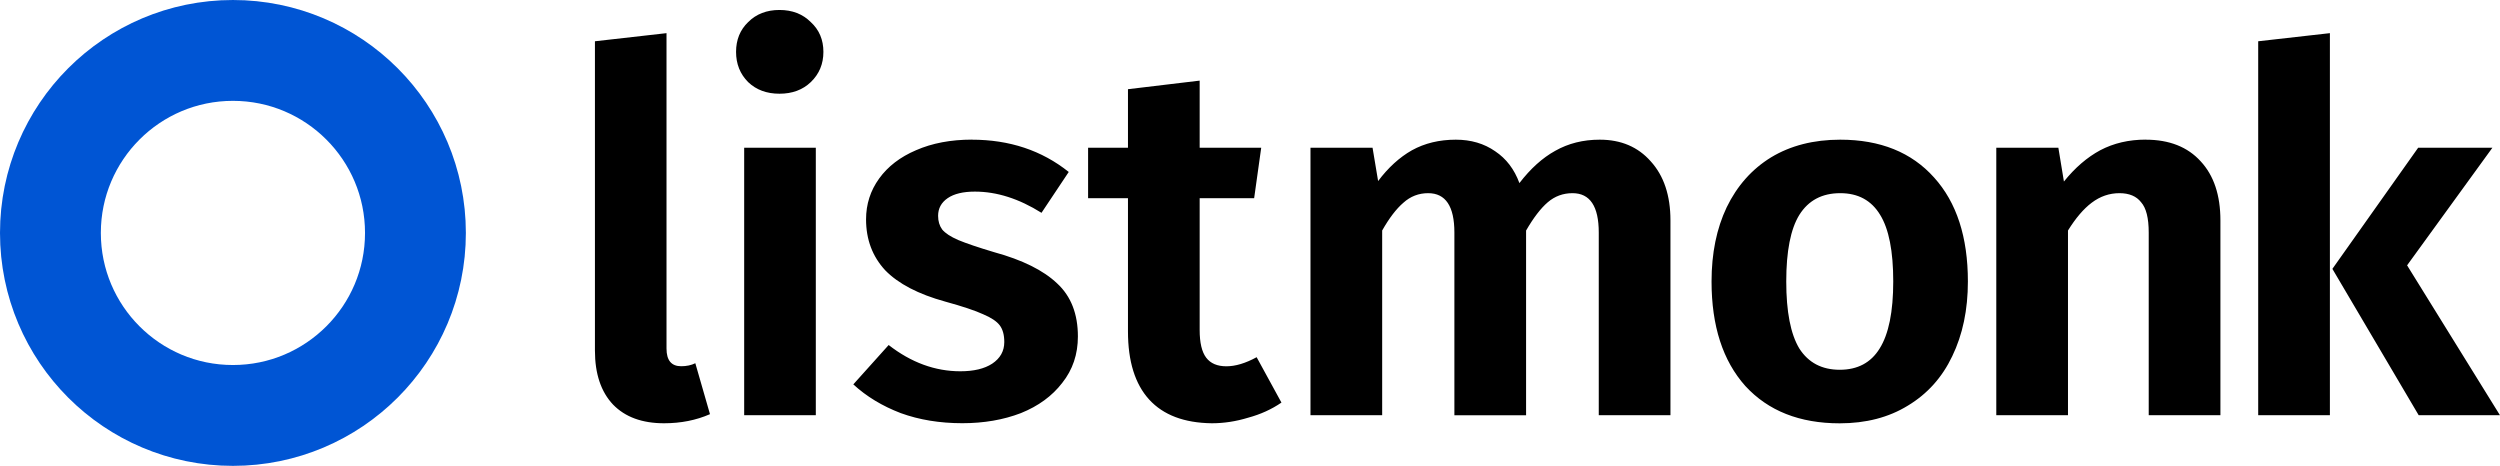
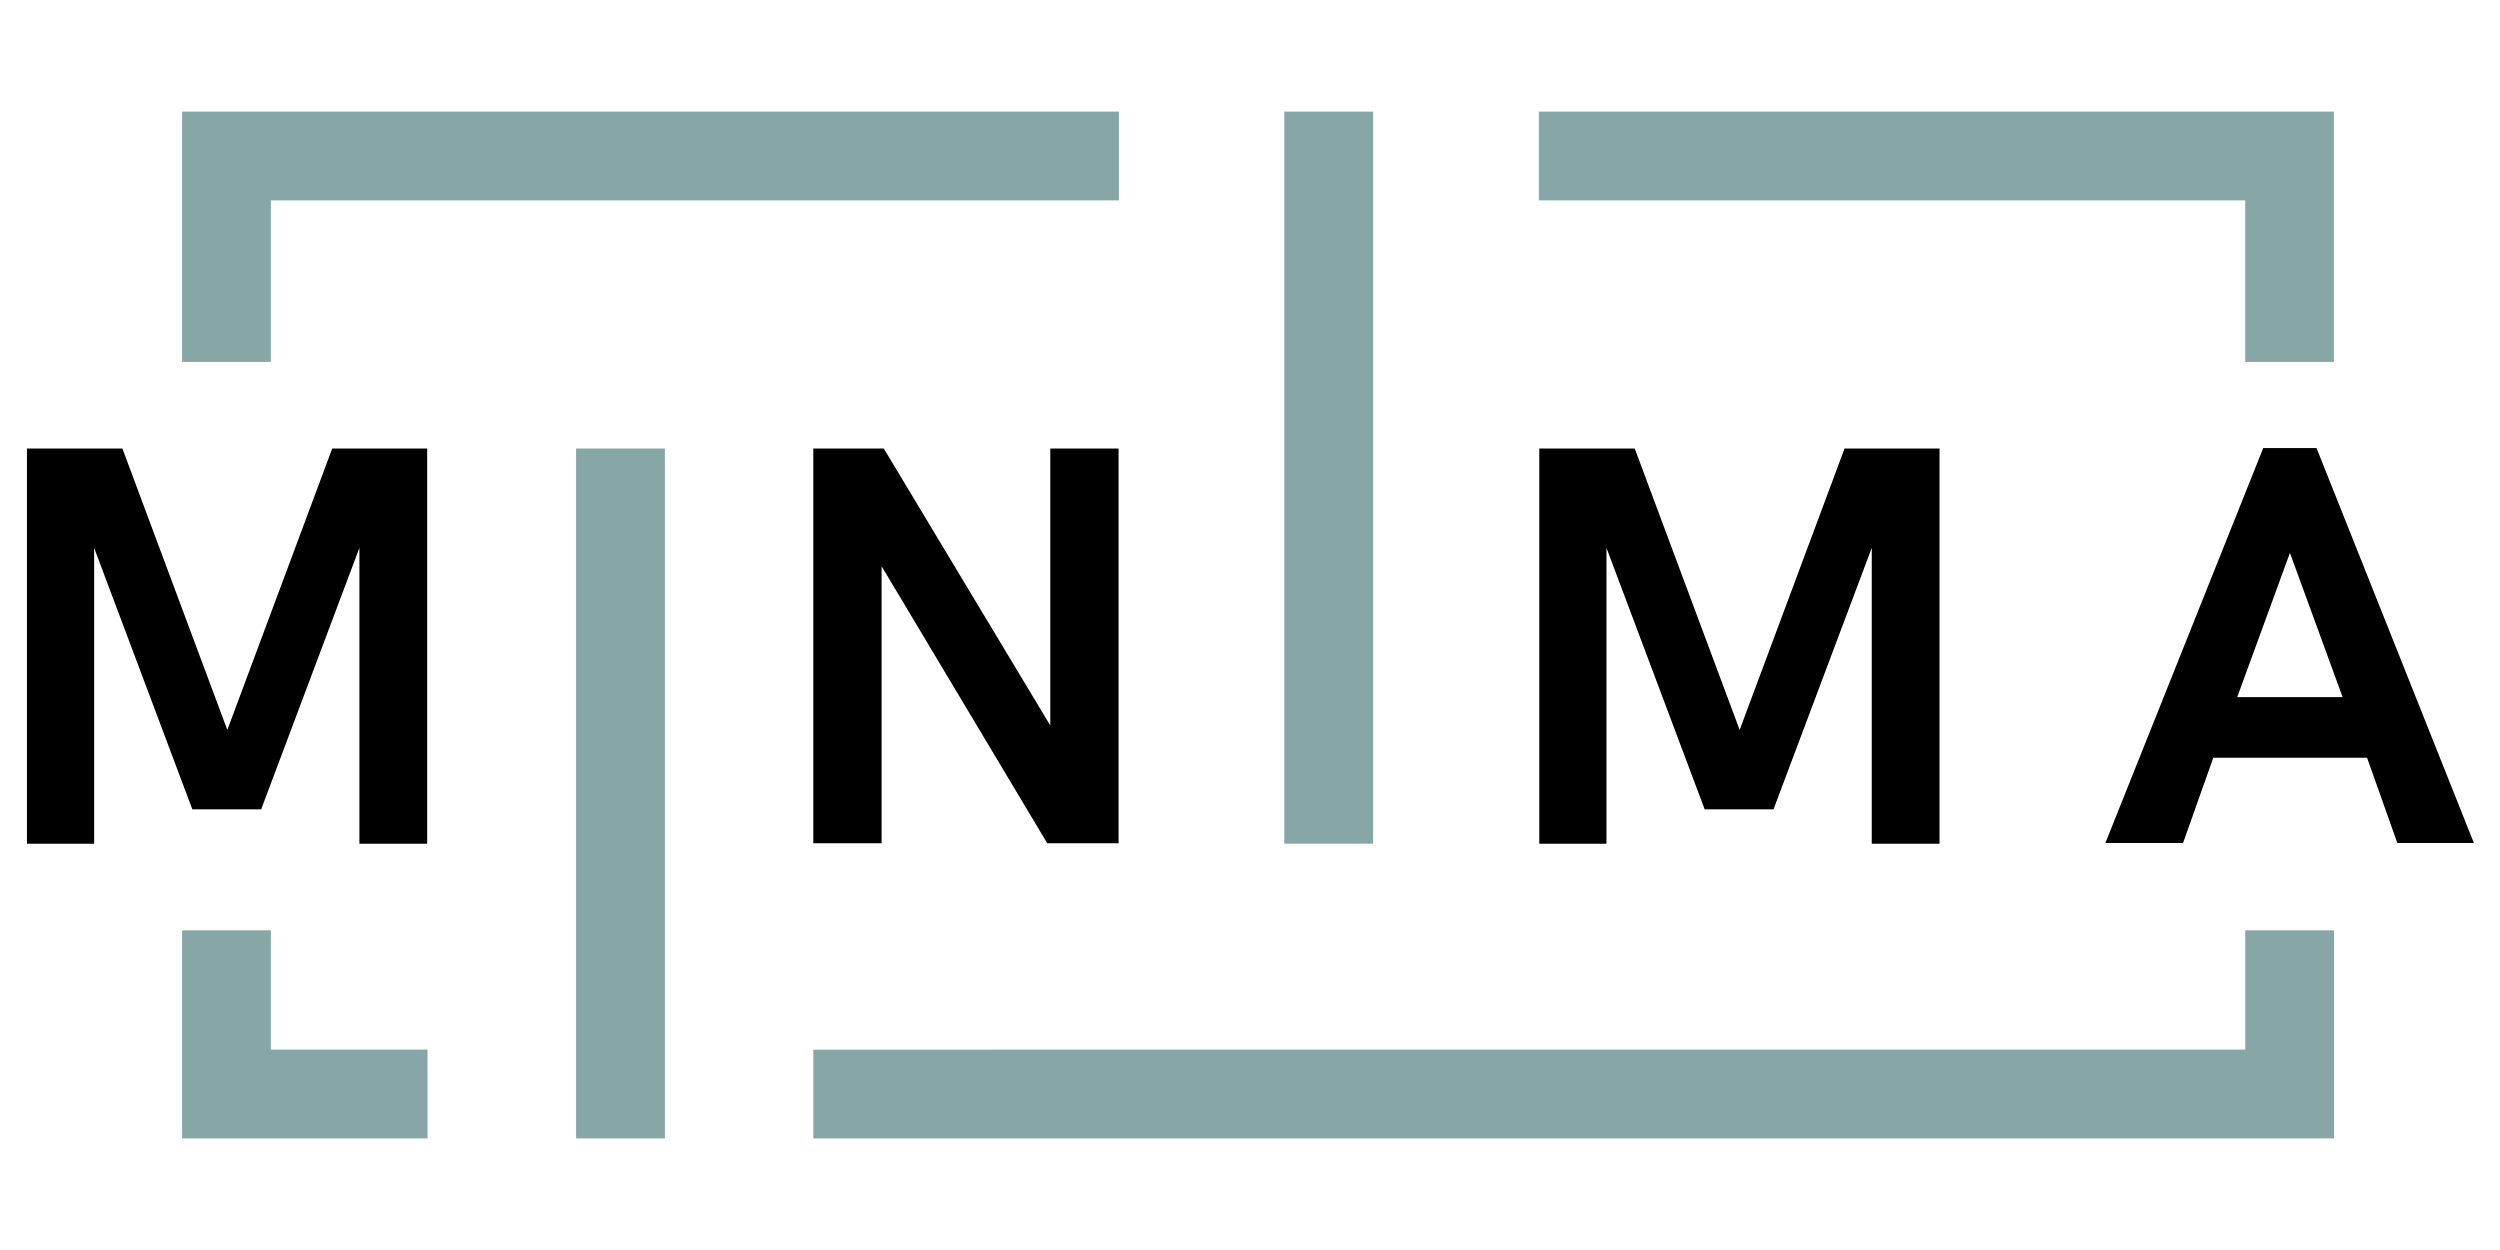
- <svg xmlns="http://www.w3.org/2000/svg" width="163.03" height="30.38" viewBox="0 0 43.135 8.038">
-   <circle cx="4.019" cy="4.019" r="3.149" fill="none" stroke="#0055d4" stroke-width="1.74" />
-   <path d="M11.457 7.303q-.566 0-.879-.322-.313-.331-.313-.932V.712L11.5.572v5.442q0 .305.253.305.139 0 .244-.052l.253.879q-.357.157-.792.157zm2.619-4.754v4.615H12.84V2.549zM13.449.172q.331 0 .54.209.218.2.218.514 0 .313-.218.522-.209.2-.54.2-.331 0-.54-.2-.209-.209-.209-.522 0-.313.209-.514.209-.209.54-.209zm3.319 2.238q.975 0 1.672.557l-.47.705q-.583-.366-1.149-.366-.305 0-.47.113-.165.113-.165.305 0 .139.07.235.078.096.279.183.209.087.618.209.731.2 1.088.54.357.331.357.914 0 .462-.27.801-.261.34-.714.522-.453.174-1.01.174-.583 0-1.062-.174-.479-.183-.819-.496l.61-.679q.583.453 1.237.453.348 0 .549-.131.209-.139.209-.374 0-.183-.078-.287-.078-.104-.287-.192-.209-.096-.653-.218-.697-.192-1.036-.54-.331-.357-.331-.879 0-.392.226-.705.226-.313.636-.488.418-.183.967-.183zm5.342 4.536q-.253.174-.575.261-.313.096-.627.096-.714-.009-1.08-.409-.366-.401-.366-1.176V3.42h-.688v-.871h.688v-1.01l1.237-.148v1.158h1.062l-.122.871h-.94v2.273q0 .331.113.479.113.148.348.148.235 0 .522-.157zm5.493-4.536q.549 0 .879.374.34.374.34 1.019v3.361h-1.237V4.012q0-.679-.453-.679-.244 0-.427.157-.183.157-.374.488v3.187h-1.237V4.012q0-.679-.453-.679-.244 0-.427.165-.183.157-.366.479v3.187h-1.237V2.549h1.071l.096.575q.261-.348.583-.531.331-.183.758-.183.392 0 .679.2.287.192.418.549.287-.374.618-.557.34-.192.766-.192zm4.148 0q1.036 0 1.62.653.583.644.583 1.794 0 .731-.27 1.289-.261.549-.766.853-.496.305-1.176.305-1.036 0-1.628-.644-.583-.653-.583-1.803 0-.731.261-1.28.27-.557.766-.862.505-.305 1.193-.305zm0 .923q-.47 0-.705.374-.226.366-.226 1.149 0 .784.226 1.158.235.366.697.366.462 0 .688-.366.235-.374.235-1.158 0-.784-.226-1.149-.226-.374-.688-.374zm5.271-.923q.61 0 .949.374.34.366.34 1.019v3.361h-1.237V4.012q0-.374-.131-.522-.122-.157-.374-.157-.261 0-.479.165-.209.157-.409.479v3.187h-1.237V2.549h1.071l.096.583q.287-.357.627-.54.348-.183.784-.183zM40.2.572v6.592h-1.237V.712zm2.804 1.977l-1.472 2.029 1.602 2.586h-1.402l-1.489-2.525 1.48-2.09z" />
+ <svg xmlns="http://www.w3.org/2000/svg" width="4000" zoomAndPan="magnify" viewBox="0 0 3000 1500" height="2000" preserveAspectRatio="xMidYMid meet" version="1.2">
+   <defs>
+     <clipPath id="297e76153d">
+       <path d="M 1.02 405.262 L 484 405.262 L 484 880 L 1.02 880 Z M 1.02 405.262 " />
+     </clipPath>
+     <clipPath id="da79285ca5">
+       <path d="M 1.02 879.465 L 82.953 879.465 L 82.953 524.473 L 200.809 838.184 L 283.402 838.184 L 401.293 524.473 L 401.293 879.465 L 483.227 879.465 L 483.227 405.262 L 368.645 405.262 L 242.785 742.918 L 116.891 405.262 L 2.34 405.262 L 2.34 879.465 Z M 1.02 879.465 " />
+     </clipPath>
+     <clipPath id="d9e7a0c968">
+       <path d="M 0.02 0.262 L 482 0.262 L 482 474.559 L 0.02 474.559 Z M 0.02 0.262 " />
+     </clipPath>
+     <clipPath id="4b13695525">
+       <path d="M 0.02 474.465 L 81.953 474.465 L 81.953 119.473 L 199.809 433.184 L 282.402 433.184 L 400.293 119.473 L 400.293 474.465 L 482.227 474.465 L 482.227 0.262 L 367.645 0.262 L 241.785 337.918 L 115.891 0.262 L 1.34 0.262 L 1.34 474.465 Z M 0.02 474.465 " />
+     </clipPath>
+     <clipPath id="8447152b4e">
+       <rect x="0" width="483" y="0" height="475" />
+     </clipPath>
+     <clipPath id="3426854e2c">
+       <path d="M 188.504 983.379 L 295.047 983.379 L 295.047 1126.5 L 188.504 1126.5 Z M 188.504 1126.5 L 483.242 1126.5 L 483.242 1233.078 L 188.504 1233.078 Z M 188.504 1126.5 " />
+     </clipPath>
+     <clipPath id="a00d3498fb">
+       <path d="M 0.504 0.379 L 107.047 0.379 L 107.047 143.5 L 0.504 143.5 Z M 0.504 143.5 L 295.242 143.5 L 295.242 250.078 L 0.504 250.078 Z M 0.504 143.5 " />
+     </clipPath>
+     <clipPath id="ecfcc4ae38">
+       <rect x="0" width="296" y="0" height="251" />
+     </clipPath>
+     <clipPath id="20d3a3fade">
+       <path d="M 661.328 405.258 L 767.871 405.258 L 767.871 1233.059 L 661.328 1233.059 Z M 661.328 405.258 " />
+     </clipPath>
+     <clipPath id="5c969aecba">
+       <path d="M 0.328 0.258 L 106.871 0.258 L 106.871 828.059 L 0.328 828.059 Z M 0.328 0.258 " />
+     </clipPath>
+     <clipPath id="e6879760bc">
+       <rect x="0" width="107" y="0" height="829" />
+     </clipPath>
+     <clipPath id="264b769dc4">
+       <path d="M 188.5 0.934 L 1312.848 0.934 L 1312.848 107.477 L 188.5 107.477 Z M 188.5 107.477 L 295.043 107.477 L 295.043 301.348 L 188.5 301.348 Z M 188.5 107.477 " />
+     </clipPath>
+     <clipPath id="de1f6eed51">
+       <path d="M 0.5 0.934 L 1124.848 0.934 L 1124.848 107.477 L 0.5 107.477 Z M 0.5 107.477 L 107.043 107.477 L 107.043 301.348 L 0.5 301.348 Z M 0.5 107.477 " />
+     </clipPath>
+     <clipPath id="858e915019">
+       <rect x="0" width="1125" y="0" height="302" />
+     </clipPath>
+     <clipPath id="d117fd9eaf">
+       <path d="M 945.98 405.262 L 1312.281 405.262 L 1312.281 880 L 945.98 880 Z M 945.98 405.262 " />
+     </clipPath>
+     <clipPath id="2fca4d2824">
+       <path d="M 945.98 879.465 L 1027.914 879.465 L 1027.914 546.473 L 1227.039 879.465 L 1312.281 879.465 L 1312.281 405.262 L 1230.348 405.262 L 1230.348 737.594 L 1030.559 405.262 L 945.98 405.262 Z M 945.98 879.465 " />
+     </clipPath>
+     <clipPath id="9e4738c5e2">
+       <path d="M 0.98 0.262 L 367.281 0.262 L 367.281 474 L 0.98 474 Z M 0.98 0.262 " />
+     </clipPath>
+     <clipPath id="b6812c9558">
+       <path d="M 0.98 474.465 L 82.914 474.465 L 82.914 141.473 L 282.039 474.465 L 367.281 474.465 L 367.281 0.262 L 285.348 0.262 L 285.348 332.594 L 85.559 0.262 L 0.98 0.262 Z M 0.98 474.465 " />
+     </clipPath>
+     <clipPath id="f274fb78c0">
+       <rect x="0" width="368" y="0" height="475" />
+     </clipPath>
+     <clipPath id="a582c9f6bc">
+       <path d="M 1511.16 0.93 L 1617.703 0.93 L 1617.703 879.441 L 1511.16 879.441 Z M 1511.16 0.93 " />
+     </clipPath>
+     <clipPath id="4f30bbc680">
+       <path d="M 0.16 0.93 L 106.703 0.93 L 106.703 879.441 L 0.16 879.441 Z M 0.16 0.93 " />
+     </clipPath>
+     <clipPath id="f7f49f9585">
+       <rect x="0" width="107" y="0" height="880" />
+     </clipPath>
+     <clipPath id="91c509cac3">
+       <path d="M 1815.828 405.262 L 2299 405.262 L 2299 880 L 1815.828 880 Z M 1815.828 405.262 " />
+     </clipPath>
+     <clipPath id="f18258bd11">
+       <path d="M 1815.828 879.465 L 1897.766 879.465 L 1897.766 524.473 L 2015.617 838.184 L 2098.215 838.184 L 2216.102 524.473 L 2216.102 879.465 L 2298.035 879.465 L 2298.035 405.262 L 2183.453 405.262 L 2057.594 742.918 L 1931.699 405.262 L 1817.152 405.262 L 1817.152 879.465 Z M 1815.828 879.465 " />
+     </clipPath>
+     <clipPath id="b244f65e03">
+       <path d="M 0.828 0.262 L 483 0.262 L 483 474.559 L 0.828 474.559 Z M 0.828 0.262 " />
+     </clipPath>
+     <clipPath id="f05f9e1ab3">
+       <path d="M 0.828 474.465 L 82.766 474.465 L 82.766 119.473 L 200.617 433.184 L 283.215 433.184 L 401.102 119.473 L 401.102 474.465 L 483.035 474.465 L 483.035 0.262 L 368.453 0.262 L 242.594 337.918 L 116.699 0.262 L 2.152 0.262 L 2.152 474.465 Z M 0.828 474.465 " />
+     </clipPath>
+     <clipPath id="5ac7b4fbee">
+       <rect x="0" width="484" y="0" height="475" />
+     </clipPath>
+     <clipPath id="840e2c2fa9">
+       <path d="M 946.008 983.379 L 2770.914 983.379 L 2770.914 1233.32 L 946.008 1233.32 Z M 946.008 983.379 " />
+     </clipPath>
+     <clipPath id="13a165b24b">
+       <path d="M 2770.867 983.379 L 2770.867 1233.078 L 946.008 1233.078 L 946.008 1126.57 L 2664.324 1126.5 L 2664.324 983.379 Z M 2770.867 983.379 " />
+     </clipPath>
+     <clipPath id="35fd7e01b4">
+       <path d="M 0.008 0.379 L 1824.914 0.379 L 1824.914 250.078 L 0.008 250.078 Z M 0.008 0.379 " />
+     </clipPath>
+     <clipPath id="f159dd935a">
+       <path d="M 1824.867 0.379 L 1824.867 250.078 L 0.008 250.078 L 0.008 143.57 L 1718.324 143.5 L 1718.324 0.379 Z M 1824.867 0.379 " />
+     </clipPath>
+     <clipPath id="5ae768dfd9">
+       <rect x="0" width="1825" y="0" height="251" />
+     </clipPath>
+     <clipPath id="ca7cf537ff">
+       <path d="M 1816.625 0.934 L 2770.875 0.934 L 2770.875 107.477 L 1816.625 107.477 Z M 2664.227 107.477 L 2770.875 107.477 L 2770.875 301.348 L 2664.227 301.348 Z M 2664.227 107.477 " />
+     </clipPath>
+     <clipPath id="bd18acf0e9">
+       <path d="M 0.625 0.934 L 954.875 0.934 L 954.875 107.477 L 0.625 107.477 Z M 848.227 107.477 L 954.875 107.477 L 954.875 301.348 L 848.227 301.348 Z M 848.227 107.477 " />
+     </clipPath>
+     <clipPath id="1dfb0dff0d">
+       <rect x="0" width="955" y="0" height="302" />
+     </clipPath>
+     <clipPath id="56c6f2a870">
+       <path d="M 2496.121 404.641 L 2939 404.641 L 2939 880 L 2496.121 880 Z M 2496.121 404.641 " />
+     </clipPath>
+     <clipPath id="b03eabf7e4">
+       <path d="M 2654.633 703.59 L 2717.91 530.465 L 2781.152 703.59 Z M 2771.578 459.215 L 2749.824 404.641 L 2685.887 404.641 L 2496.121 879.434 L 2589.367 879.434 L 2625.949 776.266 L 2810.457 776.266 L 2847.109 879.434 L 2939 879.434 Z M 2771.578 459.215 " />
+     </clipPath>
+     <clipPath id="cfcc838fa5">
+       <path d="M 0.121 0.641 L 443 0.641 L 443 475 L 0.121 475 Z M 0.121 0.641 " />
+     </clipPath>
+     <clipPath id="05ac8ab784">
+       <path d="M 158.633 299.59 L 221.91 126.465 L 285.152 299.59 Z M 275.578 55.215 L 253.824 0.641 L 189.887 0.641 L 0.121 475.434 L 93.367 475.434 L 129.949 372.266 L 314.457 372.266 L 351.109 475.434 L 443 475.434 Z M 275.578 55.215 " />
+     </clipPath>
+     <clipPath id="f7d81b94c4">
+       <rect x="0" width="443" y="0" height="476" />
+     </clipPath>
+     <clipPath id="e023843391">
+       <rect x="0" width="2940" y="0" height="1234" />
+     </clipPath>
+   </defs>
+   <g id="443eb718aa">
+     <g transform="matrix(1,0,0,1,30,133)">
+       <g clip-path="url(#e023843391)">
+         <g clip-rule="nonzero" clip-path="url(#297e76153d)">
+           <g clip-rule="nonzero" clip-path="url(#da79285ca5)">
+             <g transform="matrix(1,0,0,1,1,405)">
+               <g id="abb63a8638" clip-path="url(#8447152b4e)">
+                 <g clip-rule="nonzero" clip-path="url(#d9e7a0c968)">
+                   <g clip-rule="nonzero" clip-path="url(#4b13695525)">
+                     <path style=" stroke:none;fill-rule:nonzero;fill:#000000;fill-opacity:1;" d="M 0.02 0.262 L 481.621 0.262 L 481.621 474.457 L 0.02 474.457 Z M 0.02 0.262 " />
+                   </g>
+                 </g>
+               </g>
+             </g>
+           </g>
+         </g>
+         <g clip-rule="nonzero" clip-path="url(#3426854e2c)">
+           <g transform="matrix(1,0,0,1,188,983)">
+             <g id="85f3eb6beb" clip-path="url(#ecfcc4ae38)">
+               <g clip-rule="nonzero" clip-path="url(#a00d3498fb)">
+                 <path style=" stroke:none;fill-rule:nonzero;fill:#86a7a5;fill-opacity:1;" d="M 0.504 0.379 L 295.062 0.379 L 295.062 250.07 L 0.504 250.07 Z M 0.504 0.379 " />
+               </g>
+             </g>
+           </g>
+         </g>
+         <g clip-rule="nonzero" clip-path="url(#20d3a3fade)">
+           <g transform="matrix(1,0,0,1,661,405)">
+             <g id="8d6a3061f0" clip-path="url(#e6879760bc)">
+               <g clip-rule="nonzero" clip-path="url(#5c969aecba)">
+                 <path style=" stroke:none;fill-rule:nonzero;fill:#86a7a5;fill-opacity:1;" d="M 0.328 0.258 L 106.887 0.258 L 106.887 828.148 L 0.328 828.148 Z M 0.328 0.258 " />
+               </g>
+             </g>
+           </g>
+         </g>
+         <g clip-rule="nonzero" clip-path="url(#264b769dc4)">
+           <g transform="matrix(1,0,0,1,188,0.000000000000113687)">
+             <g id="ef90e2c1fb" clip-path="url(#858e915019)">
+               <g clip-rule="nonzero" clip-path="url(#de1f6eed51)">
+                 <path style=" stroke:none;fill-rule:nonzero;fill:#86a7a5;fill-opacity:1;" d="M 0.5 0.934 L 1124.715 0.934 L 1124.715 301.352 L 0.5 301.352 Z M 0.5 0.934 " />
+               </g>
+             </g>
+           </g>
+         </g>
+         <g clip-rule="nonzero" clip-path="url(#d117fd9eaf)">
+           <g clip-rule="nonzero" clip-path="url(#2fca4d2824)">
+             <g transform="matrix(1,0,0,1,945,405)">
+               <g id="004241c3b2" clip-path="url(#f274fb78c0)">
+                 <g clip-rule="nonzero" clip-path="url(#9e4738c5e2)">
+                   <g clip-rule="nonzero" clip-path="url(#b6812c9558)">
+                     <path style=" stroke:none;fill-rule:nonzero;fill:#000000;fill-opacity:1;" d="M 0.98 0.262 L 367.281 0.262 L 367.281 473.879 L 0.98 473.879 Z M 0.98 0.262 " />
+                   </g>
+                 </g>
+               </g>
+             </g>
+           </g>
+         </g>
+         <g clip-rule="nonzero" clip-path="url(#a582c9f6bc)">
+           <g transform="matrix(1,0,0,1,1511,0.000000000000113687)">
+             <g id="9213c1ad41" clip-path="url(#f7f49f9585)">
+               <g clip-rule="nonzero" clip-path="url(#4f30bbc680)">
+                 <path style=" stroke:none;fill-rule:nonzero;fill:#86a7a5;fill-opacity:1;" d="M 0.16 0.93 L 106.719 0.93 L 106.719 879.629 L 0.16 879.629 Z M 0.16 0.93 " />
+               </g>
+             </g>
+           </g>
+         </g>
+         <g clip-rule="nonzero" clip-path="url(#91c509cac3)">
+           <g clip-rule="nonzero" clip-path="url(#f18258bd11)">
+             <g transform="matrix(1,0,0,1,1815,405)">
+               <g id="abc073d2c7" clip-path="url(#5ac7b4fbee)">
+                 <g clip-rule="nonzero" clip-path="url(#b244f65e03)">
+                   <g clip-rule="nonzero" clip-path="url(#f05f9e1ab3)">
+                     <path style=" stroke:none;fill-rule:nonzero;fill:#000000;fill-opacity:1;" d="M 0.828 0.262 L 482.434 0.262 L 482.434 474.457 L 0.828 474.457 Z M 0.828 0.262 " />
+                   </g>
+                 </g>
+               </g>
+             </g>
+           </g>
+         </g>
+         <g clip-rule="nonzero" clip-path="url(#840e2c2fa9)">
+           <g clip-rule="nonzero" clip-path="url(#13a165b24b)">
+             <g transform="matrix(1,0,0,1,946,983)">
+               <g id="f8dedba5b4" clip-path="url(#5ae768dfd9)">
+                 <g clip-rule="nonzero" clip-path="url(#35fd7e01b4)">
+                   <g clip-rule="nonzero" clip-path="url(#f159dd935a)">
+                     <path style=" stroke:none;fill-rule:nonzero;fill:#86a7a5;fill-opacity:1;" d="M 0.008 0.379 L 1824.914 0.379 L 1824.914 250.07 L 0.008 250.07 Z M 0.008 0.379 " />
+                   </g>
+                 </g>
+               </g>
+             </g>
+           </g>
+         </g>
+         <g clip-rule="nonzero" clip-path="url(#ca7cf537ff)">
+           <g transform="matrix(1,0,0,1,1816,0.000000000000113687)">
+             <g id="dad2f0ea95" clip-path="url(#1dfb0dff0d)">
+               <g clip-rule="nonzero" clip-path="url(#bd18acf0e9)">
+                 <path style=" stroke:none;fill-rule:nonzero;fill:#86a7a5;fill-opacity:1;" d="M 0.625 0.934 L 954.68 0.934 L 954.68 301.352 L 0.625 301.352 Z M 0.625 0.934 " />
+               </g>
+             </g>
+           </g>
+         </g>
+         <g clip-rule="nonzero" clip-path="url(#56c6f2a870)">
+           <g clip-rule="nonzero" clip-path="url(#b03eabf7e4)">
+             <g transform="matrix(1,0,0,1,2496,404)">
+               <g id="667476aed2" clip-path="url(#f7d81b94c4)">
+                 <g clip-rule="nonzero" clip-path="url(#cfcc838fa5)">
+                   <g clip-rule="nonzero" clip-path="url(#05ac8ab784)">
+                     <path style=" stroke:none;fill-rule:nonzero;fill:#000000;fill-opacity:1;" d="M 0.121 0.641 L 442.98 0.641 L 442.98 474.637 L 0.121 474.637 Z M 0.121 0.641 " />
+                   </g>
+                 </g>
+               </g>
+             </g>
+           </g>
+         </g>
+       </g>
+     </g>
+   </g>
</svg>
